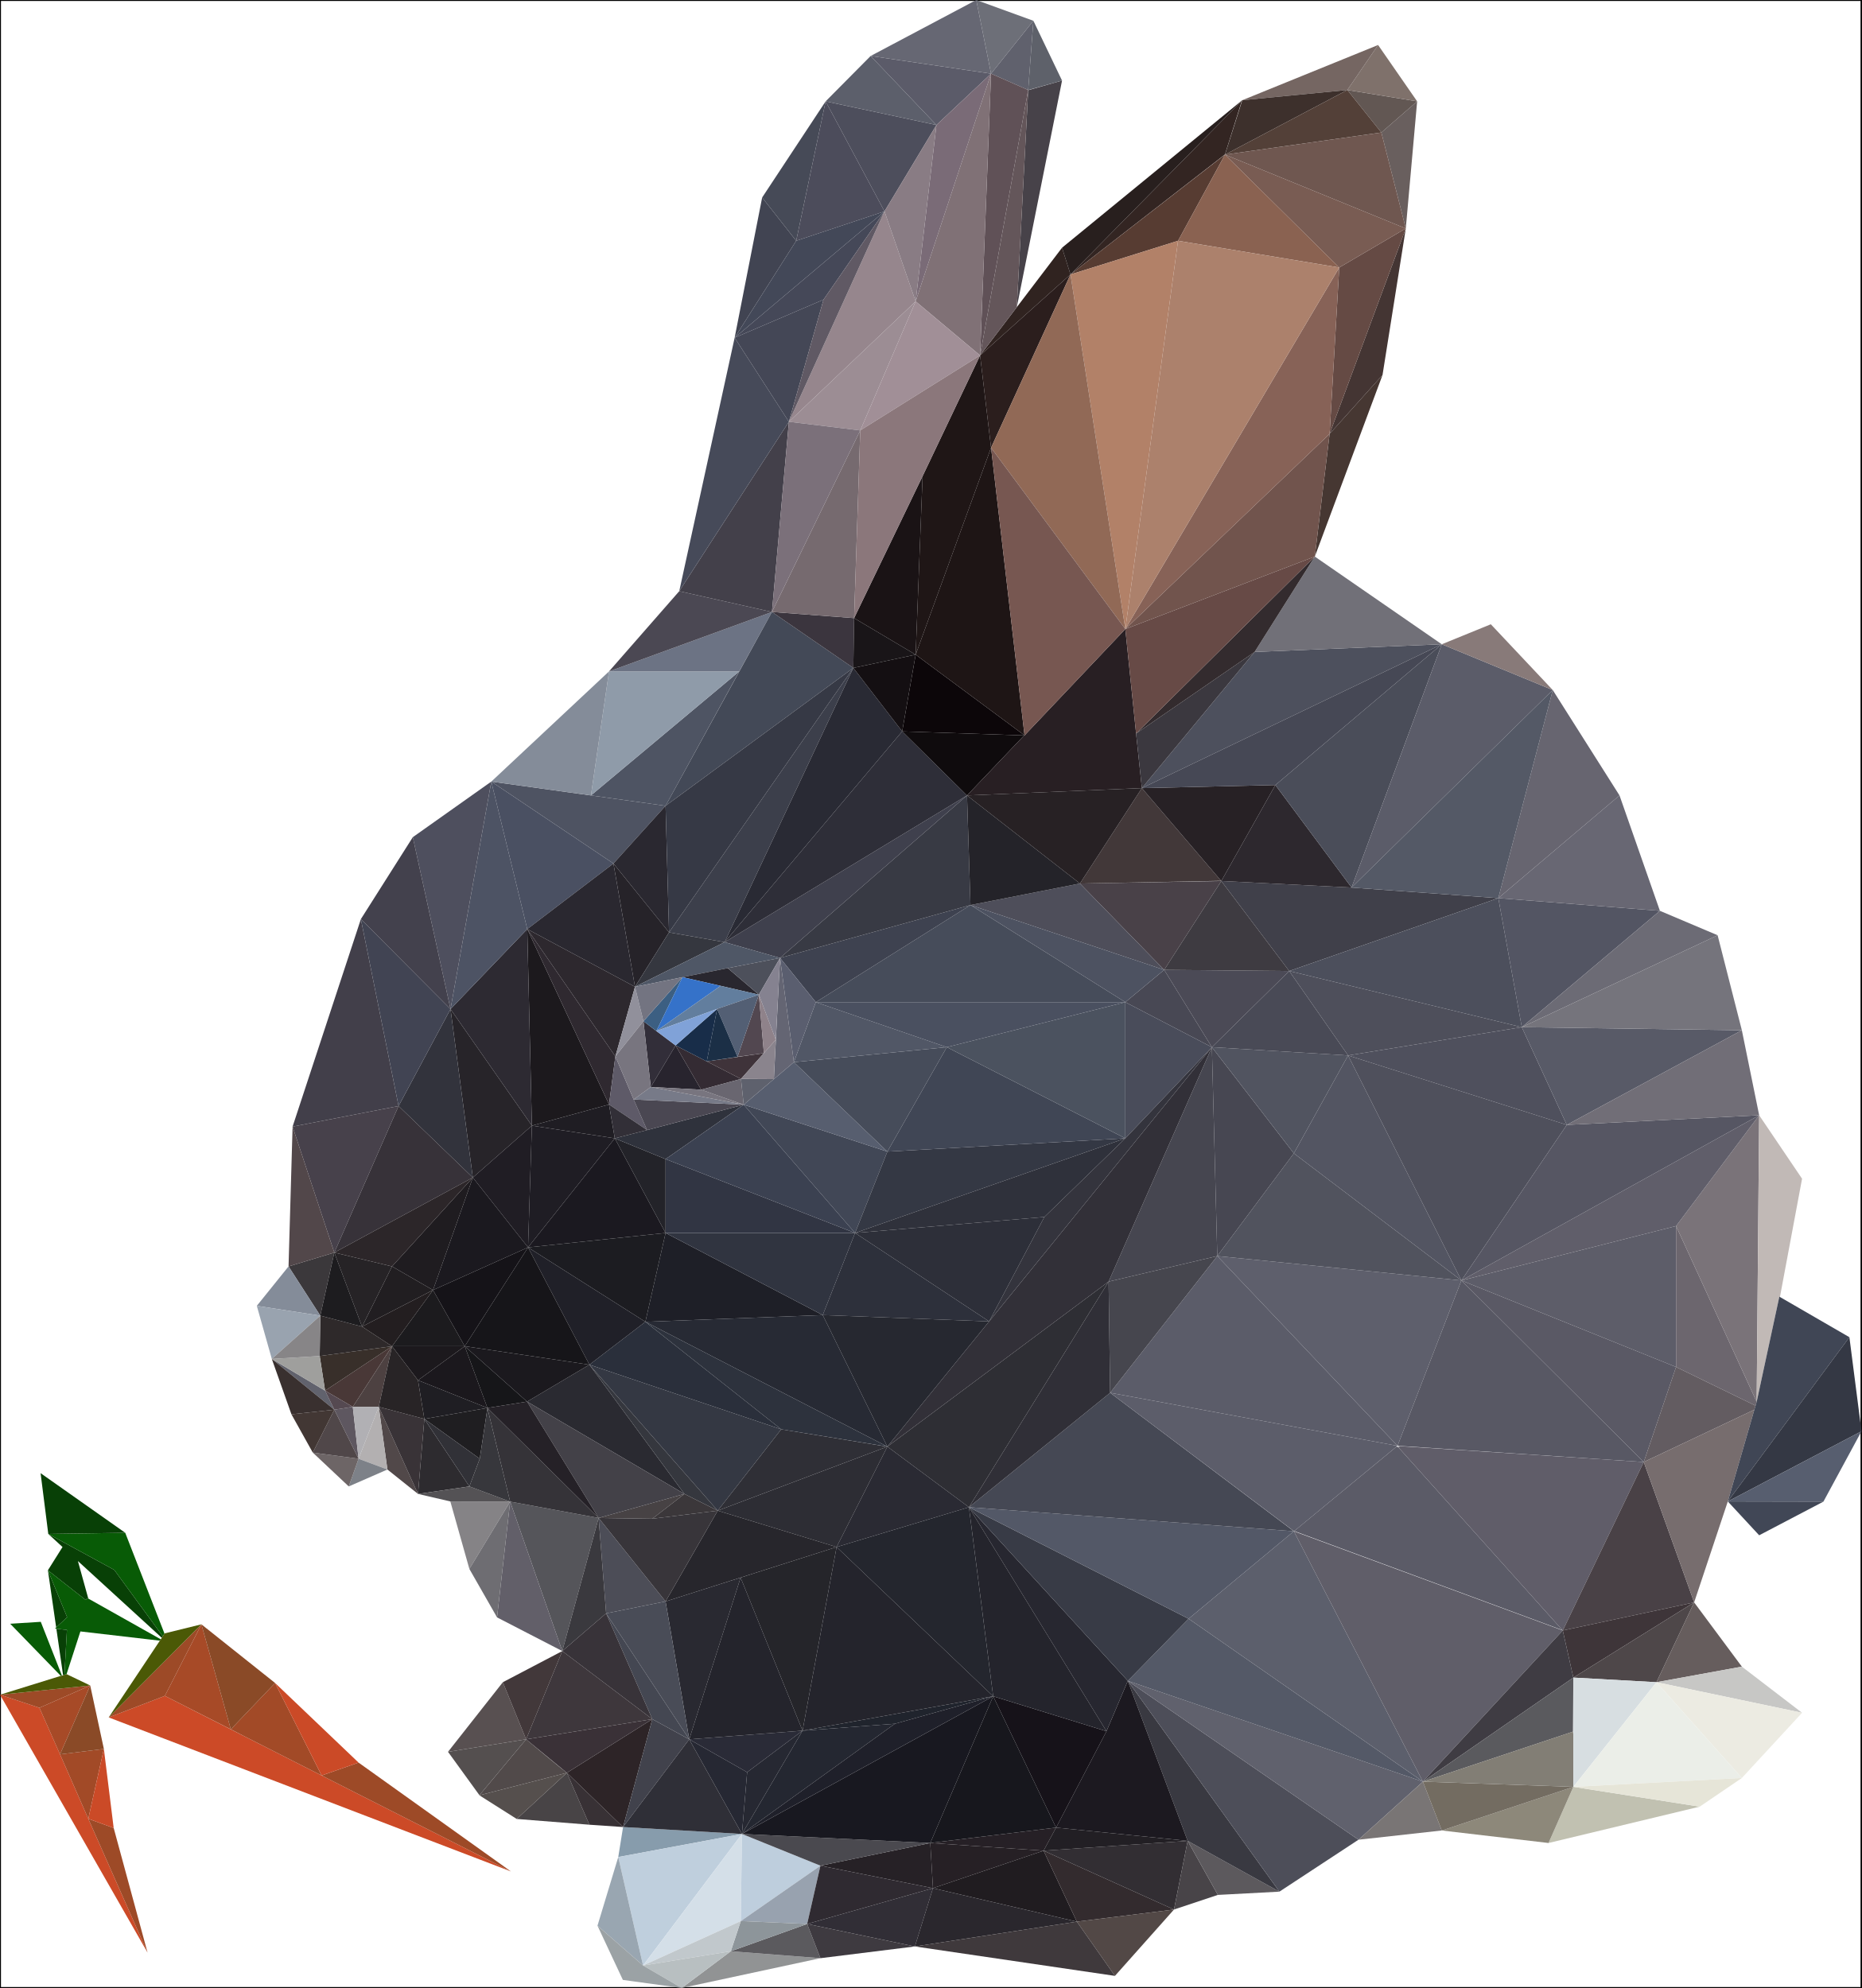
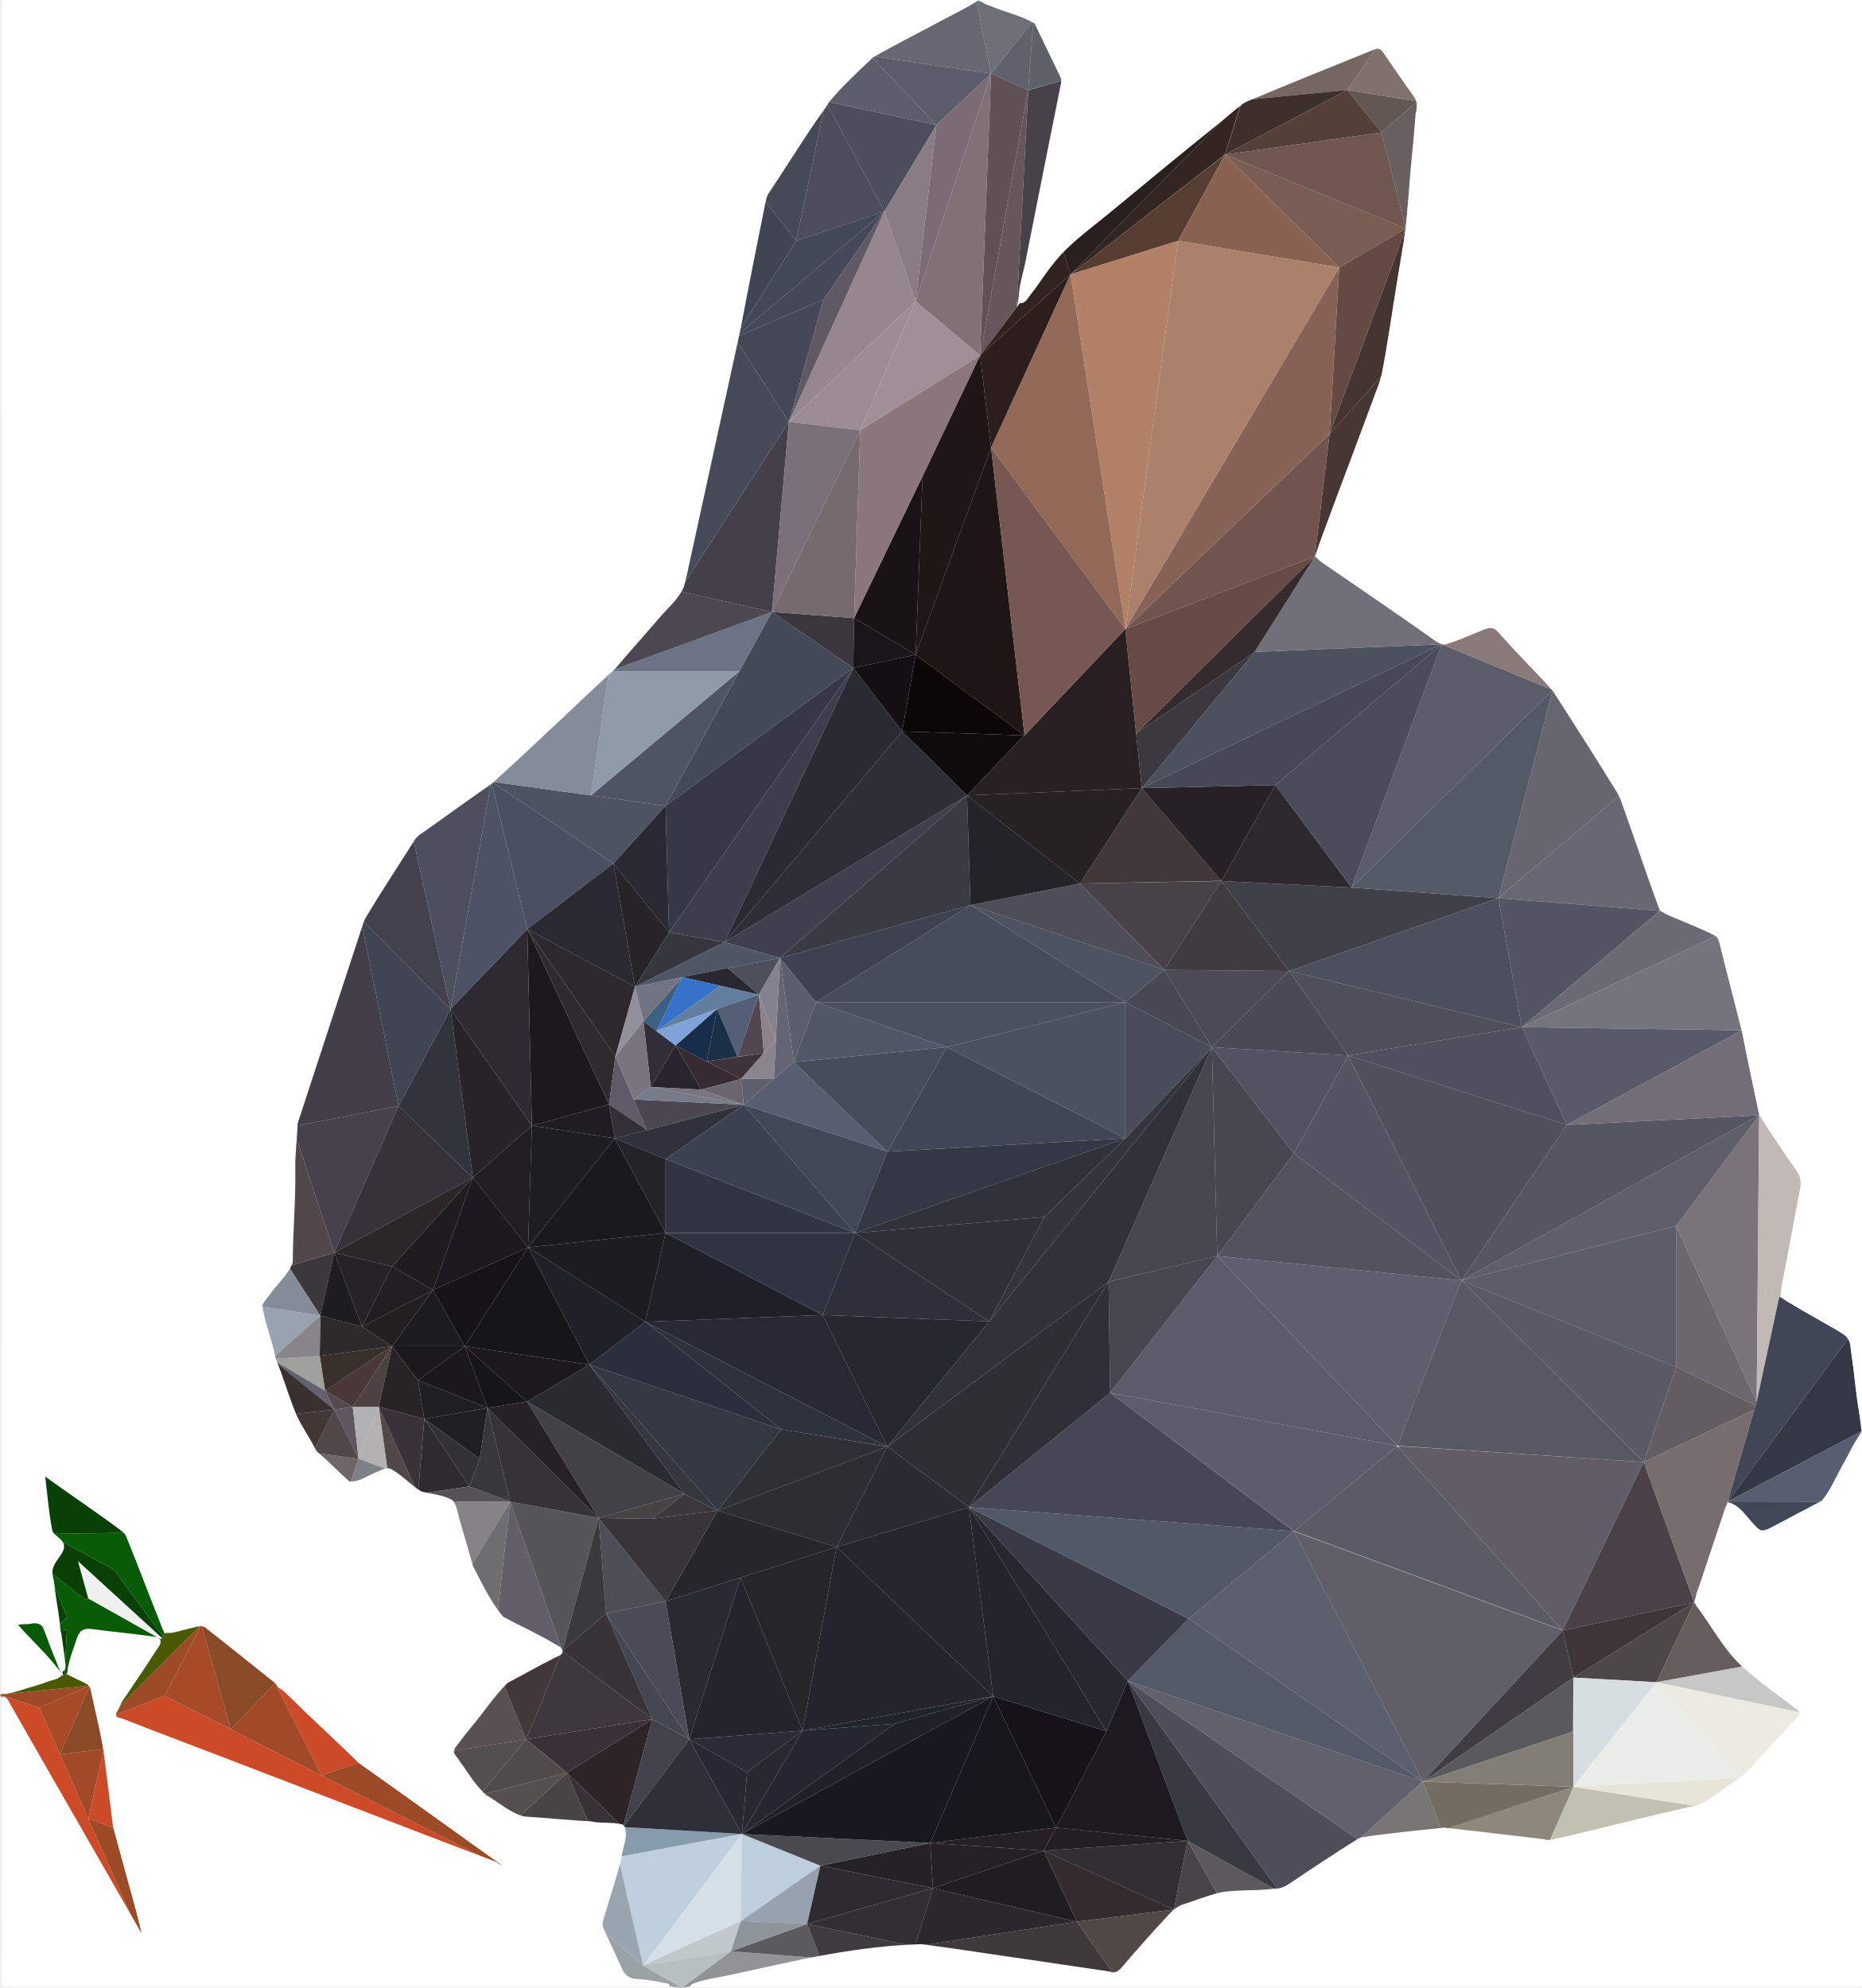
<svg xmlns="http://www.w3.org/2000/svg" version="1.1" baseProfile="tiny" id="图层_1" x="0px" y="0px" width="967.7px" height="1033.7px" viewBox="0 0 967.7 1033.7" xml:space="preserve">
-   <rect fill="#FFFFFF" stroke="#000000" stroke-miterlimit="10" width="967.7" height="1033.7" />
  <g>
    <polygon fill="#879CAC" points="323.9,950 321.4,965.6 385.7,953.6  " />
    <polygon fill="#BFCFDD" points="385.7,953.6 321.4,965.6 334.3,1022  " />
    <polygon fill="#99A6B1" points="321.4,965.6 310.6,1001.3 334.3,1022  " />
    <polygon fill="#D4DFE8" points="385.1,998.9 385.1,998.9 385.7,953.6 334.3,1022  " />
    <polygon fill="#BECEDD" points="385.1,998.9 385.1,998.9 426.5,970.1 385.7,953.6  " />
    <polygon fill="#98A2AF" points="385.1,998.9 419.6,1000.4 426.5,970.1  " />
    <polygon fill="#919394" points="354.4,1033.7 426.5,1018.2 379.9,1014.6  " />
    <polygon fill="#5B5A5E" points="379.9,1014.6 426.5,1018.2 419.6,1000.4  " />
    <polygon fill="#8D959A" points="379.9,1014.6 419.6,1000.4 385.1,998.9  " />
    <polygon fill="#C1C8CC" points="334.3,1022 379.9,1014.6 385.1,998.9  " />
    <polygon fill="#262126" points="426.5,970.1 485,981.8 483.6,958.3  " />
    <polygon fill="#4A494F" points="483.6,958.3 385.7,953.6 426.5,970.1  " />
    <polygon fill="#262025" points="485,981.8 542.5,962.3 483.6,958.3  " />
    <polygon fill="#201C20" points="559.8,999.2 542.5,962.3 485,981.8  " />
    <polygon fill="#332B2E" points="559.8,999.2 610.3,992.9 542.5,962.3  " />
    <polygon fill="#524846" points="579.6,1027.4 610.3,992.9 559.8,999.2  " />
    <polygon fill="#2F2A31" points="419.6,1000.4 485,981.8 426.5,970.1  " />
    <polygon fill="#312E36" points="419.6,1000.4 475.6,1012.1 485,981.8  " />
    <polygon fill="#2A272D" points="485,981.8 475.6,1012.1 559.8,999.2  " />
    <polygon fill="#3F393C" points="475.6,1012.1 579.6,1027.4 559.8,999.2  " />
    <polygon fill="#3E3A40" points="426.5,1018.2 475.6,1012.1 419.6,1000.4  " />
    <polygon fill="#322E33" points="542.5,962.3 610.3,992.9 617.4,957.2  " />
    <polygon fill="#262026" points="483.6,958.3 542.5,962.3 549,950.3  " />
    <polygon fill="#221F24" points="542.5,962.3 617.4,957.2 549,950.3  " />
    <polygon fill="#484448" points="610.3,992.9 633.1,985.3 617.4,957.2  " />
    <polygon fill="#5C595D" points="633.1,985.3 665.1,983.6 617.4,957.2  " />
    <polygon fill="#393941" points="617.4,957.2 665.1,983.6 586.3,874  " />
    <polygon fill="#4D4E59" points="665.1,983.6 706.2,956.6 586.3,874  " />
    <polygon fill="#60616D" points="586.3,874 706.2,956.6 739.7,926.4  " />
    <polygon fill="#545967" points="586.3,874 739.7,926.4 617.9,841.7  " />
    <polygon fill="#5C5F6C" points="617.9,841.7 739.7,926.4 672.6,796.2  " />
    <polygon fill="#605E69" points="672.6,796.2 739.7,926.4 812.4,847.8 812.4,847.8  " />
    <path fill="#5B5B67" d="M726.5,752L726.5,752c-0.2,0.3-0.4,0.3-0.5,0.2l-53.2,43.9l139.4,51.5l-85.4-95.2   C726.8,752.7,726.3,752.7,726.5,752z" />
    <path fill="#605D69" d="M726.6,751.9L726.6,751.9L726.6,751.9c0.1,0.2,0.2,0.3,0.2,0.5l85.4,95.2l0.2,0.2l0,0l42.1-87.6L727,751.9   C727.9,752.3,727.5,752.8,726.6,751.9z" />
    <polygon fill="#494146" points="812.4,847.8 880.7,833.2 854.5,760.2  " />
    <polygon fill="#3E3539" points="817.9,872.3 880.7,833.2 812.4,847.8  " />
    <polygon fill="#4E4749" points="861.1,874.7 880.7,833.2 817.9,872.3  " />
    <polygon fill="#665D5D" points="905.5,866.6 880.7,833.2 861.1,874.7  " />
    <polygon fill="#3F3C43" points="817.9,872.3 812.4,847.8 739.7,926.4  " />
    <polygon fill="#5A5A5E" points="817.7,900.4 817.9,872.3 739.7,926.4  " />
    <polygon fill="#C1C1B1" points="805,958.3 883.6,939.4 817.9,929.1  " />
    <polygon fill="#8D887A" points="749.5,951.8 805,958.3 817.9,929.1  " />
    <polygon fill="#797575" points="706.2,956.6 749.5,951.8 739.7,926.4  " />
    <polygon fill="#736C61" points="739.7,926.4 749.5,951.8 817.9,929.1  " />
    <polygon fill="#827E75" points="817.7,900.4 739.7,926.4 817.9,929.1 817.9,901.9  " />
    <polygon fill="#D7DEE1" points="817.9,929.1 861.1,874.7 817.9,872.3 817.9,901.9  " />
    <polygon fill="#C7C7C5" points="936.8,890.6 905.5,866.6 861.1,874.7  " />
    <polygon fill="#ECEBE2" points="905.5,924.5 936.8,890.6 861.1,874.7  " />
    <polygon fill="#EBEEE8" points="817.9,929.1 905.5,924.5 861.1,874.7  " />
    <polygon fill="#E6E5D8" points="883.6,939.4 905.5,924.5 817.9,929.1  " />
    <polygon fill="#1C1920" points="549,950.3 617.4,957.2 586.3,874 575.2,900.2  " />
    <polygon fill="#161219" points="549,950.3 575.2,900.2 516.3,882  " />
    <polygon fill="#17171D" points="483.6,958.3 549,950.3 516.3,882  " />
    <polygon fill="#181820" points="516.3,882 385.7,953.6 483.6,958.3  " />
    <polygon fill="#272730" points="575.2,900.2 586.3,874 503.7,783.7  " />
    <polygon fill="#24242C" points="575.2,900.2 503.7,783.7 516.3,882  " />
    <polygon fill="#383B46" points="503.7,783.7 586.3,874 617.9,841.7  " />
    <polygon fill="#535867" points="617.9,841.7 672.6,796.2 503.7,783.7  " />
    <polygon fill="#454854" points="503.7,783.7 672.6,796.2 577.1,724.2  " />
    <path fill="#5C5D6A" d="M672.7,796.2L672.7,796.2l53.3-44c-0.2-0.1-0.1-0.5,0.5-0.4l-149.4-27.6L672.7,796.2z" />
    <polygon fill="#5B5C69" points="577.1,724.2 726.5,751.8 632.8,653.1  " />
    <polygon fill="#5E5F6C" points="726.5,751.8 759.7,665.8 632.8,653.1  " />
    <polygon fill="#585864" points="726.5,751.8 727,751.8 854.5,760.2 759.7,665.8  " />
    <polygon fill="#5A5965" points="759.7,665.8 854.5,760.2 871.3,710.8  " />
    <polygon fill="#5D5D69" points="871.3,637.5 759.7,665.8 871.3,710.8  " />
    <polygon fill="#6C666E" points="871.3,710.8 912.6,730.9 913.2,728.9 871.3,637.5  " />
    <polygon fill="#635C61" points="854.5,760.2 912,733 912.6,730.9 871.3,710.8  " />
    <polygon fill="#776D6E" points="854.5,760.2 880.7,833.2 898.2,780.7 912,733  " />
    <polygon fill="#7A7379" points="913.2,728.9 914.5,579.9 871.3,637.5  " />
    <polygon fill="#605E6A" points="871.3,637.5 914.5,579.9 759.7,665.8  " />
    <polygon fill="#51535E" points="632.8,653.1 759.7,665.8 672.6,599.7  " />
    <polygon fill="#535562" points="672.6,599.7 759.7,665.8 700.8,548.8  " />
    <polygon fill="#46464E" points="577.1,724.2 632.8,653.1 576.3,666.4  " />
    <polygon fill="#464650" points="576.3,666.4 632.8,653.1 630,544.5  " />
    <polygon fill="#474752" points="632.8,653.1 672.6,599.7 630,544.5  " />
    <polygon fill="#515460" points="672.6,599.7 700.8,548.8 630,544.5  " />
    <polygon fill="#302F37" points="576.3,666.4 503.7,783.7 577.1,724.2  " />
    <polygon fill="#2E2E34" points="461.3,752.2 503.7,783.7 576.3,666.4  " />
    <polygon fill="#323038" points="514.2,687.1 461.3,752.2 576.3,666.4 630,544.5  " />
    <polygon fill="#2D2D34" points="461.3,752.2 373.1,785.5 434.9,804.4  " />
    <polygon fill="#2A2A33" points="434.9,804.4 503.7,783.7 461.3,752.2  " />
    <polygon fill="#27262C" points="373.1,785.5 346,832.7 434.9,804.4  " />
    <polygon fill="#494148" points="634.9,458.1 561.4,459.4 605.2,504.3  " />
    <polygon fill="#4B4A56" points="630,544.5 670.2,504.9 605.2,504.3  " />
    <polygon fill="#4E4F5B" points="700.8,548.8 791.1,534.1 670.2,504.9  " />
    <polygon fill="#494A56" points="700.8,548.8 670.2,504.9 630,544.5  " />
    <polygon fill="#40404A" points="670.2,504.9 778.9,467 702.6,461.5 634.9,458.1  " />
    <polygon fill="#4F505C" points="759.7,665.8 814.5,584.9 700.8,548.8  " />
    <polygon fill="#4F505D" points="814.5,584.9 791.1,534.1 700.8,548.8  " />
    <polygon fill="#565663" points="759.7,665.8 914.5,579.9 814.5,584.9  " />
    <polygon fill="#585A67" points="814.5,584.9 905.5,535.7 791.1,534.1  " />
    <polygon fill="#716E77" points="914.5,579.9 905.5,535.7 814.5,584.9  " />
    <polygon fill="#C1B9B6" points="925,674.2 925.3,674.4 936.8,612.9 914.5,579.9 913.2,728.9  " />
    <polygon fill="#535563" points="791.1,534.1 862.9,473.6 778.9,467  " />
    <polygon fill="#4C4F5C" points="791.1,534.1 778.9,467 670.2,504.9  " />
    <polygon fill="#6C6B75" points="892.9,486.3 862.9,473.6 791.1,534.1  " />
    <polygon fill="#75747C" points="905.5,535.7 892.9,486.3 791.1,534.1  " />
    <polygon fill="#686773" points="862.9,473.6 841.9,413.6 778.9,467  " />
    <polygon fill="#676570" points="841.9,413.6 807.2,358.8 778.9,467  " />
    <polygon fill="#423839" points="593.6,409.8 593.6,409.8 561.4,459.4 634.8,458  " />
    <polygon fill="#272125" points="634.8,458 634.9,458.1 663,408.2 593.6,409.8 593.6,409.8  " />
    <polygon fill="#2D282E" points="702.6,461.5 663,408.2 634.9,458.1  " />
    <polygon fill="#4D505D" points="593.6,409.8 749.5,335 652.2,339  " />
    <polygon fill="#464855" points="663,408.2 749.5,335 593.6,409.8  " />
    <polygon fill="#4A4D59" points="702.6,461.5 749.5,335 663,408.2  " />
    <polygon fill="#5B5C69" points="807.2,358.8 749.5,335 702.6,461.5  " />
    <polygon fill="#545966" points="778.9,467 807.2,358.8 702.6,461.5  " />
    <polygon fill="#717078" points="749.5,335 683.5,289.4 652.2,339  " />
    <polygon fill="#887A79" points="775,324.6 749.5,335 807.2,358.8  " />
    <polygon fill="#1E1F27" points="335.5,687.3 427.7,683.8 346,641.1  " />
    <polygon fill="#313543" points="346,602.7 346,641.1 444.5,641.1  " />
    <polygon fill="#2A2F3B" points="306.4,709.6 406.1,743.2 335.5,687.3  " />
    <polygon fill="#1B1920" points="319.6,591.9 274.5,648.6 346,641.1  " />
    <polygon fill="#232329" points="346,602.7 319.6,591.9 346,641.1  " />
    <polygon fill="#2F323C" points="386.6,574.4 336.4,587.6 319.6,591.9 346,602.7  " />
    <polygon fill="#414756" points="461.3,598.8 386.6,574.4 444.5,641.1  " />
    <polygon fill="#3B4151" points="386.6,574.4 346,602.7 444.5,641.1  " />
    <polygon fill="#1C191D" points="316.6,574.3 274.1,483.1 276.5,585.3  " />
    <polygon fill="#272429" points="276.5,585.3 234.2,524.7 245.8,612.3  " />
    <polygon fill="#2D2A32" points="274.1,483.1 234.2,524.7 276.5,585.3  " />
    <polygon fill="#32333C" points="234.2,524.7 207.2,575.1 245.8,612.3  " />
    <polygon fill="#1F1D24" points="319.6,591.9 276.5,585.3 274.5,648.6  " />
    <polygon fill="#201D24" points="276.5,585.3 245.8,612.3 274.5,648.6  " />
    <polygon fill="#1C1C21" points="346,641.1 274.5,648.6 335.5,687.3  " />
    <polygon fill="#202028" points="274.5,648.6 306.4,709.6 335.5,687.3  " />
    <polygon fill="#2D303B" points="427.7,683.8 514.2,687.1 444.5,641.1  " />
    <polygon fill="#343844" points="444.5,641.1 585,591.9 461.3,598.8  " />
    <polygon fill="#575E6F" points="412.7,552.3 386.6,574.4 461.3,598.8  " />
    <polygon fill="#404655" points="461.3,598.8 585,591.9 492.2,544.5  " />
    <polygon fill="#464C5A" points="492.2,544.5 412.7,552.3 461.3,598.8  " />
    <polygon fill="#515766" points="424.1,521.1 412.7,552.3 492.2,544.5  " />
    <polygon fill="#423F4A" points="187.6,477.9 152.1,585.8 207.2,575.1  " />
    <polygon fill="#414453" points="234.2,524.7 187.6,477.9 207.2,575.1  " />
    <polygon fill="#4D5364" points="274.1,483.1 255.4,406.4 234.2,524.7  " />
    <polygon fill="#4E4F5E" points="255.4,406.4 214.6,435.3 234.2,524.7  " />
    <polygon fill="#43414D" points="214.6,435.3 187.6,477.9 234.2,524.7  " />
    <polygon fill="#4A5062" points="318.9,449 255.4,406.4 274.1,483.1  " />
    <polygon fill="#4E5362" points="346,419 255.4,406.4 318.9,449  " />
    <polygon fill="#4E5463" points="307.2,413.6 346,419 384.3,349.1  " />
    <polygon fill="#8F9BA9" points="384.3,349.1 316.6,349.1 307.2,413.6  " />
    <polygon fill="#848C99" points="316.6,349.1 255.4,406.4 307.2,413.6  " />
    <polygon fill="#6C7384" points="401.3,318.2 316.6,349.1 384.3,349.1  " />
    <polygon fill="#4B4853" points="353.1,307.4 316.6,349.1 401.3,318.2  " />
    <polygon fill="#434957" points="401.3,318.2 346,419 443.6,347.3  " />
    <polygon fill="#4B525F" points="585,591.9 585,521.1 492.2,544.5  " />
    <polygon fill="#484854" points="630,544.5 605.2,504.3 585,521.1  " />
    <polygon fill="#494C5A" points="585,591.9 630,544.5 585,521.1  " />
    <polygon fill="#4A5060" points="585,521.1 424.1,521.1 492.2,544.5  " />
    <polygon fill="#464C5A" points="585,521.1 504.5,470.6 424.1,521.1  " />
    <polygon fill="#4E4E5A" points="605.2,504.3 561.4,459.4 504.5,470.6  " />
    <polygon fill="#4D5261" points="605.2,504.3 504.5,470.6 585,521.1  " />
    <polygon fill="#3E4250" points="504.5,470.6 405.5,498.1 424.1,521.1  " />
    <polygon fill="#3F404D" points="405.5,498.1 502.7,413.6 376.7,489.9  " />
    <polygon fill="#3C3F4B" points="443.6,347.3 347.8,484.8 376.7,489.9  " />
    <polygon fill="#2E2E38" points="376.7,489.9 502.7,413.6 469,380.3  " />
    <polygon fill="#292A34" points="469,380.3 443.6,347.3 376.7,489.9  " />
    <polygon fill="#2A2830" points="346,419 318.9,449 347.8,484.8  " />
    <polygon fill="#262329" points="347.8,484.8 318.9,449 330.1,513.1  " />
    <polygon fill="#2D282E" points="330.1,513.1 274.1,483.1 319.9,549.3  " />
    <polygon fill="#1F1D23" points="316.6,574.3 276.5,585.3 319.6,591.9  " />
    <polygon fill="#2F2930" points="319.9,549.3 274.1,483.1 316.6,574.3  " />
    <polygon fill="#383A44" points="504.5,470.6 502.7,413.6 405.5,498.1  " />
    <polygon fill="#2A2A31" points="274,728.8 355.8,776.8 306.4,709.6  " />
    <polygon fill="#474244" points="355.8,776.8 311.2,789.3 339.1,789.7  " />
    <polygon fill="#434148" points="274,728.8 311.2,789.3 355.8,776.8  " />
    <polygon fill="#343843" points="306.4,709.6 373.1,785.5 406.1,743.2  " />
    <polygon fill="#2F2F36" points="459.9,752 406.1,743.2 373.1,785.5 461.3,752.2  " />
    <polygon fill="#35373E" points="355.8,776.8 373.1,785.5 306.4,709.6  " />
    <polygon fill="#3B373A" points="339.1,789.7 373.1,785.5 355.8,776.8  " />
    <polygon fill="#24262E" points="516.3,882 503.7,783.7 434.9,804.4  " />
    <polygon fill="#25252A" points="385,820.3 417.2,899.9 434.9,804.4  " />
    <polygon fill="#292931" points="346,832.7 358.3,904.4 385,820.3  " />
    <polygon fill="#585051" points="273.4,904.4 273.4,904.4 273.5,904.4 261.4,874.7 232.9,910.9  " />
    <polygon fill="#514A4A" points="249.1,933.5 249.2,933.5 249.2,933.4  " />
    <path fill="#514A4A" d="M249.2,933.5l45.5-11.7c-1.7-1.2-20.1-16.4-21.2-17.4L249.2,933.5z" />
    <path fill="#514A4A" d="M273.4,904.4L273.4,904.4L273.4,904.4z" />
    <polygon fill="#484446" points="268.6,945.8 306.4,948.8 294.7,921.8  " />
    <polygon fill="#383135" points="306.4,948.8 323.9,950 294.7,921.8  " />
    <polygon fill="#2D2427" points="294.7,921.8 323.9,950 339.1,893.9  " />
    <polygon fill="#3A3137" points="294.7,921.8 339.1,893.9 273.5,904.4  " />
    <polygon fill="#3E373C" points="339.1,893.9 292.3,858.5 273.5,904.4  " />
    <polygon fill="#42383A" points="292.3,858.5 261.4,874.7 273.5,904.4  " />
    <polygon fill="#544F4F" points="273.5,904.4 273.5,904.4 273.4,904.4 273.4,904.4 232.9,910.9 249.2,933.4 249.2,933.5    249.2,933.5 249.2,933.5  " />
    <polygon fill="#554F4D" points="249.2,933.5 268.6,945.8 294.7,921.8  " />
    <polygon fill="#41424C" points="339.1,893.9 323.9,950 358.3,904.4  " />
    <polygon fill="#858386" points="234.1,780.7 244,815.8 265.2,780.8  " />
    <polygon fill="#55555A" points="265.2,780.8 292.3,858.5 311.2,789.3  " />
    <polygon fill="#625F69" points="258.4,841 292.3,858.5 265.2,780.8  " />
    <polygon fill="#6E6D72" points="244,815.8 258.4,841 265.2,780.8  " />
    <polygon fill="#4C4D57" points="311.2,789.3 315.1,838.9 346,832.7  " />
    <polygon fill="#3A393E" points="311.2,789.3 292.3,858.5 315.1,838.9  " />
    <polygon fill="#494C57" points="315.1,838.9 358.3,904.4 346,832.7  " />
    <polygon fill="#444752" points="339.1,893.9 358.3,904.4 315.1,838.9  " />
    <polygon fill="#383339" points="315.1,838.9 292.3,858.5 339.1,893.9  " />
    <polygon fill="#2A2B37" points="417.2,899.9 358.3,904.4 388.4,921.5  " />
    <polygon fill="#20242D" points="465.2,896.3 516.3,882 417.2,899.9  " />
    <polygon fill="#262832" points="388.4,921.5 385.7,953.6 417.2,899.9  " />
    <polygon fill="#242731" points="417.2,899.9 385.7,953.6 465.2,896.3  " />
    <polygon fill="#1F202A" points="465.2,896.3 385.7,953.6 516.3,882  " />
    <polygon fill="#262833" points="358.3,904.4 385.7,953.6 388.4,921.5  " />
    <polygon fill="#2F2F37" points="358.3,904.4 323.9,950 385.7,953.6  " />
    <polygon fill="#B8BFC1" points="334.3,1022 354.4,1033.7 379.9,1014.6  " />
    <polygon fill="#5A5E6F" points="424.1,521.1 405.5,498.1 412.7,552.3  " />
    <polygon fill="#35373F" points="347.8,484.8 330.1,513.1 376.7,489.9  " />
    <polygon fill="#5E5A68" points="329.4,571.7 319.9,549.3 316.6,574.3 336.4,587.6  " />
    <polygon fill="#322F37" points="336.4,587.6 316.6,574.3 319.6,591.9  " />
    <polygon fill="#4A4752" points="329.4,571.7 336.4,587.6 386.6,574.4  " />
    <polygon fill="#646573" points="412.7,552.3 405.5,498.1 402.3,561.1  " />
    <polygon fill="#4F5766" points="378.3,503.4 405.5,498.1 376.7,489.9 330.1,513.1 354.8,508.1  " />
    <polygon fill="#322E39" points="341.2,536.1 334.5,531 338.3,565.2 351.2,543.6  " />
    <polygon fill="#28242E" points="351.2,543.6 338.3,565.2 364.5,566.6  " />
    <path fill="#342B33" d="M367.4,551.9L367.4,551.9L367.4,551.9z" />
    <polygon fill="#342B33" points="367.4,551.9 351.2,543.6 364.5,566.6 385.2,561  " />
    <polygon fill="#3F333A" points="367.4,551.9 367.4,551.9 385.2,561 397.1,547.6  " />
    <polygon fill="#524750" points="397.1,547.6 397.1,547.6 394.5,517.2 383.4,549.5  " />
    <polygon fill="#29272F" points="394.5,517.2 378.3,503.4 354.8,508.1 374.6,512.6  " />
    <polygon fill="#3C5F82" points="354.8,508.1 334.5,531 341.2,536.1  " />
    <polygon fill="#91909B" points="330.1,513.1 319.9,549.3 334.5,531  " />
    <polygon fill="#737481" points="354.8,508.1 330.1,513.1 334.5,531  " />
    <polygon fill="#777A88" points="338.3,565.2 329.4,571.7 386.6,574.4  " />
    <polygon fill="#78757F" points="364.5,566.6 338.3,565.2 386.6,574.4  " />
    <polygon fill="#696670" points="364.5,566.6 386.6,574.4 385.2,561  " />
    <polygon fill="#5E616D" points="385.2,561 386.6,574.4 402.3,561.1  " />
    <polygon fill="#8A848D" points="397.1,547.6 397.1,547.6 397.1,547.6 385.2,561 402.3,561.1 403.3,540.6  " />
    <polygon fill="#8F828A" points="397.1,547.6 403.3,540.6 394.5,517.2  " />
    <polygon fill="#4D505B" points="405.5,498.1 378.3,503.4 394.5,517.2  " />
    <polygon fill="#858290" points="403.3,540.6 405.5,498.1 394.5,517.2  " />
    <polygon fill="#3572C9" points="374.6,512.6 354.8,508.1 341.2,536.1  " />
    <polygon fill="#627E9E" points="394.5,517.2 374.6,512.6 341.2,536.1 372.8,524.6  " />
    <polygon fill="#535F74" points="383.4,549.5 394.5,517.2 372.8,524.6  " />
    <polygon fill="#1B2F46" points="383.4,549.5 372.8,524.6 367.4,551.9 367.4,551.9  " />
    <polygon fill="#182D49" points="372.8,524.6 351.2,543.6 367.4,551.9  " />
    <polygon fill="#80A2D8" points="341.2,536.1 351.2,543.6 372.8,524.6  " />
    <polygon fill="#43404A" points="410.1,219.3 353.1,307.4 401.3,318.2  " />
    <polygon fill="#464A59" points="381.9,175.6 353.1,307.4 410.1,219.3  " />
    <polygon fill="#444756" points="428.1,155.8 381.9,175.6 410.1,219.3  " />
    <polygon fill="#454858" points="459.8,109.9 381.9,175.6 428.1,155.8  " />
    <polygon fill="#414452" points="396.2,102.7 381.9,175.6 413.9,125.2  " />
    <polygon fill="#4D4E5C" points="486.8,65 429.2,52.7 459.8,109.9  " />
    <polygon fill="#5B5B69" points="515.2,38.3 452.6,29.1 486.8,65  " />
    <polygon fill="#6D6F78" points="537.2,10.8 507.5,0 515.2,38.3  " />
    <path fill="#474249" d="M534.5,46.9c0,0-0.2,2.9-0.4,7.9l-5.5,104.9l0,0l23.5-117.8l0,0L534.5,46.9z" />
    <polygon fill="#60616D" points="534.5,46.8 537.2,10.8 515.2,38.3  " />
    <polygon fill="#5E616A" points="552.1,41.9 552.1,41.9 552.1,41.9 537.2,10.8 534.5,46.8  " />
    <polygon fill="#666773" points="507.5,0 452.6,29.1 515.2,38.3  " />
    <polygon fill="#5C5F6B" points="452.6,29.1 429.2,52.7 486.8,65  " />
    <polygon fill="#464A57" points="429.2,52.7 396.2,102.7 413.9,125.2  " />
    <polygon fill="#4C4C5B" points="459.8,109.9 429.2,52.7 413.9,125.2  " />
    <polygon fill="#3B353E" points="444,321.4 401.3,318.2 443.6,347.3  " />
    <polygon fill="#1A1315" points="479.6,247.6 444,321.4 476,340.4  " />
    <polygon fill="#191518" points="444,321.4 443.6,347.3 476,340.4  " />
    <polygon fill="#0C0609" points="532.4,382.4 532.5,382.3 476,340.4 469,380.3  " />
    <polygon fill="#0F0B0D" points="502.7,413.6 532.4,382.4 469,380.3  " />
    <polygon fill="#242329" points="561.4,459.4 502.7,413.6 504.5,470.6  " />
    <polygon fill="#281F23" points="532.5,382.3 532.4,382.4 502.7,413.6 593.6,409.8 590.6,381.4 585,327.1 532.6,382.4  " />
    <polygon fill="#272124" points="561.4,459.4 593.6,409.8 593.6,409.8 502.7,413.6  " />
    <polygon fill="#3B383F" points="652.2,339 590.6,381.4 593.6,409.8  " />
    <polygon fill="#332B2E" points="652.2,339 683.5,289.4 590.6,381.4  " />
    <polygon fill="#463732" points="683.5,289.4 718.7,195 691.2,225.6  " />
    <polygon fill="#443533" points="718.7,195 730.8,118.8 691.2,225.6  " />
    <polygon fill="#695F5E" points="730.8,118.8 736.7,52.7 718.1,68.9  " />
    <polygon fill="#625753" points="718.1,68.9 736.7,52.7 700.4,46.8  " />
    <polygon fill="#7F716B" points="736.7,52.7 716.4,23.4 700.4,46.8  " />
    <polygon fill="#756662" points="716.4,23.4 645.8,52.1 700.4,46.8  " />
    <path fill="#332522" d="M645.6,52.3l-89.1,90.4c5-3.9,80.3-62.4,80.3-62.4L645.6,52.3z" />
    <polygon fill="#332522" points="645.7,52 644.8,52.9 645.6,52.2  " />
    <polygon fill="#3D302C" points="700.4,46.8 645.8,52.1 636.8,80.4  " />
    <polygon fill="#534038" points="700.4,46.8 636.8,80.4 718.1,68.9  " />
    <polygon fill="#302320" points="528.6,159.7 509.5,184.8 556.5,142.7 552.1,128.8  " />
    <polygon fill="#281F1E" points="645.6,52.3 645.8,52.1 645.6,52.2 644.8,52.9 552.1,128.8 556.5,142.7  " />
    <polygon fill="#2B1E1D" points="556.5,142.7 509.5,184.8 515.2,232.8  " />
    <polygon fill="#1F1616" points="476,340.4 515.2,232.8 509.5,184.8 479.6,247.6  " />
    <polygon fill="#1E1515" points="532.6,382.4 515.2,232.8 476,340.4 532.5,382.3  " />
    <polygon fill="#674A46" points="590.6,381.4 683.5,289.4 585,327.1  " />
    <polygon fill="#71544D" points="585,327.1 683.5,289.4 691.2,225.6  " />
    <polygon fill="#6F5750" points="636.8,80.4 730.8,118.8 718.1,68.9  " />
    <polygon fill="#654A44" points="691.2,225.6 730.8,118.8 696.2,139.1  " />
    <polygon fill="#795C53" points="696.2,139.1 730.8,118.8 636.8,80.4  " />
    <polygon fill="#573C32" points="636.8,80.4 556.5,142.7 612.4,125.2  " />
    <polygon fill="#8A6251" points="696.2,139.1 636.8,80.4 612.4,125.2  " />
    <polygon fill="#876257" points="691.2,225.6 696.2,139.1 585,327.1  " />
    <polygon fill="#AC816C" points="585,327.1 696.2,139.1 612.4,125.2  " />
    <polygon fill="#B28168" points="612.4,125.2 556.5,142.7 585,327.1  " />
    <polygon fill="#916956" points="585,327.1 556.5,142.7 515.2,232.8  " />
    <polygon fill="#775751" points="532.6,382.4 585,327.1 515.2,232.8  " />
    <polygon fill="#605157" points="534.5,46.8 515.2,38.3 509.5,184.8  " />
    <polygon fill="#766A6F" points="447.2,223.8 401.3,318.2 444,321.4  " />
    <polygon fill="#96868D" points="459.8,109.9 410.1,219.3 476,156.7  " />
    <polygon fill="#605964" points="428.1,155.8 410.1,219.3 459.8,109.9  " />
    <polygon fill="#7A6B77" points="515.2,38.3 486.8,65 476,156.7  " />
    <polygon fill="#897C84" points="486.8,65 459.8,109.9 476,156.7  " />
    <polygon fill="#807176" points="509.5,184.8 515.2,38.3 476,156.7  " />
    <polygon fill="#9C8D94" points="476,156.7 410.1,219.3 447.2,223.8  " />
    <polygon fill="#7B707A" points="410.1,219.3 401.3,318.2 447.2,223.8  " />
    <polygon fill="#A18F97" points="447.2,223.8 509.5,184.8 476,156.7  " />
    <polygon fill="#8B777B" points="444,321.4 479.6,247.6 509.5,184.8 447.2,223.8  " />
    <polygon fill="#64565A" points="528.6,159.7 528.6,159.7 534.1,54.8 534.5,46.8 509.5,184.8  " />
    <polygon fill="#434858" points="413.9,125.2 381.9,175.6 459.8,109.9  " />
    <polygon fill="#493837" points="203.8,700 169,723.1 183.4,731.5  " />
    <polygon fill="#61626D" points="169,723.1 141.3,706.6 173.8,733  " />
    <polygon fill="#5E5760" points="173.8,733 186.4,758.5 183.4,731.5  " />
    <polygon fill="#3B383B" points="173.8,651.3 150,658.5 166.5,684.1  " />
    <polygon fill="#211E21" points="203.8,658.5 188.2,689.8 225.1,670.8  " />
    <polygon fill="#1C1B1E" points="241.6,700 225.1,670.8 203.8,700 240.1,700  " />
    <polygon fill="#1B181D" points="217.3,717.7 253.4,732.1 241.6,700  " />
    <polygon fill="#1F1E21" points="253.4,732.1 220.6,737.8 249.4,758.5  " />
    <polygon fill="#2D2B2F" points="220.6,737.8 217.3,776.8 244,772.9  " />
    <polygon fill="#313137" points="220.6,737.8 244,772.9 249.4,758.5  " />
    <polygon fill="#514849" points="201.4,764.1 217.3,776.8 196.9,731.5  " />
    <polygon fill="#4D4141" points="183.4,731.5 196.9,731.5 203.8,700  " />
    <polygon fill="#B3B0B1" points="186.4,758.5 201.4,764.1 196.9,731.5  " />
    <polygon fill="#B1B0B4" points="186.4,758.5 196.9,731.5 183.4,731.5  " />
    <polygon fill="#382F2A" points="166.2,705.1 169,723.1 203.8,700  " />
    <polygon fill="#7D8188" points="181.3,772.9 201.4,764.1 186.4,758.5  " />
    <polygon fill="#6D6566" points="162.6,755.3 181.3,772.9 186.4,758.5  " />
    <polygon fill="#504749" points="173.8,733 162.6,755.3 186.4,758.5  " />
    <polygon fill="#423734" points="151.5,735.4 162.6,755.3 173.8,733  " />
    <polygon fill="#39302F" points="141.3,706.6 151.5,735.4 173.8,733  " />
    <polygon fill="#848C99" points="150,658.5 133.5,679 166.5,684.1  " />
    <polygon fill="#99A3AF" points="133.5,679 141.3,706.6 166.5,684.1  " />
    <polygon fill="#9F9F9D" points="166.2,705.1 141.3,706.6 169,723.1  " />
    <polygon fill="#262326" points="203.8,658.5 173.8,651.3 188.2,689.8  " />
    <polygon fill="#2E292A" points="188.2,689.8 166.5,684.1 166.2,705.1 203.8,700  " />
    <polygon fill="#231E20" points="188.2,689.8 203.8,700 225.1,670.8  " />
    <polygon fill="#1C191D" points="240.1,700 203.8,700 217.3,717.7 241.6,700  " />
    <polygon fill="#1F1E23" points="217.3,717.7 220.6,737.8 253.4,732.1  " />
    <polygon fill="#393337" points="196.9,731.5 217.3,776.8 220.6,737.8  " />
    <polygon fill="#282426" points="203.8,700 196.9,731.5 220.6,737.8 217.3,717.7  " />
    <polygon fill="#878587" points="166.5,684.1 141.3,706.6 166.2,705.1  " />
    <polygon fill="#545255" points="244,772.9 217.3,776.8 234.1,780.7 265.2,780.8  " />
    <polygon fill="#1B191F" points="274.5,648.6 245.8,612.3 225.1,670.8  " />
    <polygon fill="#1B191E" points="241.6,700 274,728.8 306.4,709.6  " />
    <polygon fill="#161619" points="253.4,732.1 274,728.8 241.6,700  " />
    <polygon fill="#353338" points="265.2,780.8 311.2,789.3 253.4,732.1  " />
    <polygon fill="#252127" points="253.4,732.1 311.2,789.3 274,728.8  " />
    <polygon fill="#37373C" points="249.4,758.5 244,772.9 265.2,780.8 253.4,732.1  " />
    <polygon fill="#161519" points="241.6,700 306.4,709.6 274.5,648.6  " />
    <polygon fill="#151318" points="225.1,670.8 241.6,700 274.5,648.6  " />
    <polygon fill="#1F1C20" points="245.8,612.3 203.8,658.5 225.1,670.8  " />
    <polygon fill="#47414B" points="207.2,575.1 152.1,585.8 173.8,651.3  " />
    <polygon fill="#373239" points="207.2,575.1 173.8,651.3 245.8,612.3  " />
    <polygon fill="#2C2629" points="245.8,612.3 173.8,651.3 203.8,658.5  " />
    <polygon fill="#52474A" points="152.1,585.8 150,658.5 173.8,651.3  " />
    <polygon fill="#272A34" points="335.5,687.3 461.3,752.2 427.7,683.8  " />
    <polygon fill="#262830" points="427.7,683.8 461.3,752.2 514.2,687.1  " />
    <polygon fill="#2D323D" points="406.1,743.2 461.3,752.2 335.5,687.3  " />
    <polygon fill="#9BA2A5" points="310.6,1001.3 323.8,1029.5 354.4,1033.7 334.3,1022  " />
    <polygon fill="#34343D" points="542.9,632.8 514.2,687.1 630,544.5 585,591.9  " />
    <polygon fill="#2D2F39" points="444.5,641.1 514.2,687.1 542.9,632.8  " />
    <polygon fill="#2F313B" points="542.9,632.8 585,591.9 444.5,641.1  " />
    <polygon fill="#3E3B41" points="670.2,504.9 634.9,458.1 605.2,504.3  " />
    <polygon fill="#140F12" points="476,340.4 443.6,347.3 469,380.3  " />
    <polygon fill="#363945" points="443.6,347.3 346,419 347.8,484.8  " />
    <polygon fill="#2A2830" points="318.9,449 274.1,483.1 330.1,513.1  " />
    <polygon fill="#78757F" points="338.3,565.2 334.5,531 319.9,549.3 329.4,571.7  " />
    <polygon fill="#303440" points="346,641.1 427.7,683.8 444.5,641.1  " />
    <polygon fill="#38353A" points="373.1,785.5 339.1,789.7 311.2,789.3 346,832.7  " />
    <polygon fill="#24242C" points="417.2,899.9 516.3,882 434.9,804.4  " />
    <polygon fill="#24242C" points="385,820.3 358.3,904.4 417.2,899.9  " />
    <polygon fill="#1D1C1F" points="173.8,651.3 166.5,684.1 188.2,689.8  " />
    <polygon fill="#554951" points="169,723.1 173.8,733 183.4,731.5  " />
    <polygon fill="#404655" points="961.4,695.3 925.3,674.4 925,674.2 913.2,728.9 913.2,728.9 912.6,730.9 912,733 898.2,780.7    898.2,780.7  " />
    <polygon fill="#343844" points="967.7,744.2 961.4,695.3 898.2,780.7  " />
    <polygon fill="#575E6F" points="947.9,780.8 967.7,744.2 898.2,780.7  " />
    <polygon fill="#414756" points="914.5,798.3 947.9,780.8 898.2,780.7  " />
    <polygon fill="#CC4A27" points="33.9,918.3 20.5,888 0,881.2 76.7,1015.3 45.9,945.7  " />
    <polygon fill="#085B06" points="21.2,843.3 5.3,844.3 31.6,871.4 32.2,871.3  " />
    <polygon fill="#9D4A27" points="20.5,888 46.9,876.4 0,881.2  " />
    <polygon fill="#A74A27" points="31.2,912.2 46.9,876.4 20.5,888  " />
    <polygon fill="#A24A27" points="33.9,918.3 45.9,945.7 54,909.4 31.2,912.2  " />
    <polygon fill="#9D4A27" points="76.7,1015.3 59.1,950.5 45.9,945.7  " />
    <polygon fill="#CB4A27" points="59.1,950.5 54,909.4 45.9,945.7  " />
    <polygon fill="#8A4A27" points="54,909.4 46.9,876.4 31.2,912.2  " />
    <polygon fill="#084006" points="45.5,831 45.9,831.2 40.5,811.7 84.1,851.6 84.6,850.8 59.4,816.3 25.1,797.6 32.5,804.4    24.9,816.5 44.5,831.9  " />
    <polygon fill="#084006" points="24.9,816.5 29.2,846.2 34.9,840.9  " />
    <polygon fill="#084006" points="34.8,847.5 29.3,846.9 32.8,871.1 33.5,870.8  " />
    <polygon fill="#4B5906" points="32.8,871.1 32.2,871.3 31.6,871.4 0,881.2 46.9,876.4 34.6,870.5 34.6,870.5 33.5,870.8  " />
    <polygon fill="#CC4A27" points="127.6,903.1 85.7,881.8 56.5,893 265.6,973.1 167.2,923.2  " />
    <polygon fill="#085B06" points="84.6,850.8 85.5,849.4 65.1,797 25.1,797.6 59.4,816.3  " />
    <polygon fill="#085B06" points="45.9,831.2 45.5,831 44.5,831.9 24.9,816.5 34.9,840.9 29.2,846.2 28.6,846.8 29.3,846.9    34.8,847.5 33.5,870.8 34.6,870.5 41.8,848.3 83.1,853.1 83.6,852.4  " />
    <polygon fill="#9D4A27" points="85.7,881.8 104.7,844.6 56.5,893  " />
    <polygon fill="#A74A27" points="120,899.2 104.7,844.6 85.7,881.8  " />
    <polygon fill="#A24A27" points="127.6,903.1 167.2,923.2 143,875.1 120,899.2  " />
    <polygon fill="#9D4A27" points="265.6,973.1 186.4,916.5 167.2,923.2  " />
    <polygon fill="#CB4A27" points="186.4,916.5 143,875.1 167.2,923.2  " />
    <polygon fill="#8A4A27" points="143,875.1 104.7,844.6 120,899.2  " />
    <polygon fill="#084006" points="21.1,766 25.1,797.6 65.1,797  " />
    <polygon fill="#4B5906" points="104.7,844.6 85.6,849.3 85.5,849.4 84.6,850.8 84.1,851.6 83.6,852.4 83.1,853.1 56.5,893  " />
  </g>
+   <g>
+     <path fill="#FEFEFE" d="M348.1,1033.2H5.4c-3.3,0-4.5-0.3-4.5-4.2C1.1,980,1,931.1,1,882.1c2.8,0,3.4,2.4,4.4,4.1   C28,926,51,965.6,73.6,1005.3c-3.1-14-7.4-27.6-11-41.4c-1.3-4.8-2.6-9.6-3.9-14.4c-1.5-12.9-3.2-25.7-4.8-38.6   c-0.1-0.5-0.2-1.1-0.3-1.6c-1.7-10.4-4.4-20.6-6.5-30.8c-0.2-0.9-0.7-1.8-1.4-2.4c-3.2-2.5-7.6-3-10.4-6.3   c-0.2-0.5-0.2-1.1-0.2-1.6c1-5.8,3.2-11.2,5-16.7c1.2-3.6,3.7-5,7.3-4.5c11.5,1.6,23.1,2.5,34.6,4.3c3,2.4,0.7,4.5-0.5,6.4   c-5.2,8.1-10.6,16.1-16,24.1c-1.5,2-2.8,4.2-3.7,6.5c-0.4,0.9-0.9,1.7-1.4,2.5c-0.6,2.7,2,2.3,3.2,2.8   c21.4,8.4,42.9,16.4,64.3,24.7l116,44.5l13.5,5.1c1.1,0.3,1.8,1.4,2.9,1.7s0.5,0.6,0.7,0.1s0.3,0.3-0.4-0.1s-1.9-1.4-2.9-2   c-23.7-17-47.4-34.1-71.2-50.9C175,905,162.4,894.3,151,882.4c-1.8-2-3.9-3.6-6.2-4.9c-0.8-0.8-1.2-1.9-2.1-2.7   c-12.1-9.6-23.9-19.4-36.2-28.7c-0.8-0.4-1.7-0.6-2.6-0.6c-4.2,0.9-8.4,2.1-12.6,3.1c-1.8,0.4-3.6,0.9-5.3,0s-2.2-3.6-3-5.6   c-6-14.9-11.6-30-17.7-44.8l-1.4-1.6c-12.9-9.9-26.6-18.8-40.4-28.9c1.2,9.8,1.9,19.1,3.7,28.2c0.6,1.8,2.4,2.6,3.6,3.9   c3.3,2.6,3.1,5.3,0.9,8.6s-3.9,5-4.4,8.3c-0.1,1.8,0.2,3.5,0.7,5.2c0.8,7.6,2.3,15.2,3.2,22.8c0,1.6,0.2,3.2,0.7,4.8   c0.7,5.6,1.7,11.2,2.2,16.8c-0.2,1.1-0.2,2.6-1.6,2.8s-1.7-1.4-2.1-2.4c-2.1-5.4-4.6-10.7-6.2-16.3s-3.8-7.1-8.9-6   c-1.6,0.3-3.3-0.1-5.9,0.5c7.9,8.9,16.4,16.4,22.9,25.7c-1.6,2.8-4.7,2.7-7.2,3.7c-5,2-10.3,3.2-15.4,4.9c-1.7,0.5-3.4,1-5.1,1.3   s-2.5,0.7-3.6-0.3C1,588.1,0.9,296.1,0.9,4c0-3.9,0.6-4.9,4.8-4.9c167.5,0.1,334.9,0.2,502.3,0.1c0.3,0.4,0.4,0.9,0.1,1.3   c-6.1,4-12.8,7-19.2,10.5c-11.6,6.3-23.5,12.2-35,18.8c-8,7.6-16.1,15-23.1,23.5c-0.4,0.8-0.9,1.6-1.4,2.4   c-10.5,14.4-19.7,29.8-29.7,44.6c-0.8,1.2-1.3,2.6-1.6,4.1c-4.5,22.2-8.9,44.4-13.1,66.6c-8.9,40.6-17.7,81.2-26.6,121.8   c-0.9,4.2-1.7,8.5-3,12.6c-2.8,6.2-8,10.5-12.3,15.5c-7.6,8.9-15.5,17.6-23.1,26.6c-1.1,1.3-2.4,2.2-3.6,3.3   c-19.9,18.5-39.5,37.5-59.7,55.7l-1.6,1.4c-12,8.3-23.8,16.9-35.7,25.3c-1.3,0.8-2.4,1.8-3.4,2.9c-8.7,13.8-17.7,27.4-26.1,41.4   c-0.5,0.9-0.8,1.8-1.1,2.7c-11.3,34.7-22.8,69.3-34.1,104.1c-0.2,8-1.4,15.9-1.2,23.9c0.3,16.1-1.3,32.2-1.3,48.3   c-2.6,6.6-8.1,11.1-12,16.7c-1.3,1.9-3,3.5-3.9,5.6c1.5,9.5,5.3,18.5,7.1,27.9c3.9,9.2,6.5,18.8,10.3,28c2.7,6.5,7,12.2,10.1,18.5   l1.1,1.7c5.9,4.8,11,10.5,16.8,15.4c5.5,0.3,9.6-3.3,14.4-5c2.2-0.8,4.1-2.3,6.6-1.7c6.1,3,10.5,8.4,16.3,11.9   c5.4,1.4,11.2,1.7,16.2,4.5c2.4,2.9,2.7,6.7,3.7,10.1c2.4,8,4.6,16.1,7,24.2c4.7,9.1,9,18.3,15.6,26.3c8.9,4.9,18.2,8.9,26.9,14.2   c1.5,0.9,3.5,1.4,4,3.5s-2.8,3.1-4.6,4c-8.1,4.1-16,8.6-24,12.8c-7.1,7.1-12.5,15.5-18.9,23.1c-2.6,3.1-5,6.3-7.4,9.4   c-1.2,1.5-2.2,3.2-0.8,5c5.4,7,9.5,14.9,16.1,20.8c6.5,3.7,12.1,9.1,19.6,11.1c11.5,0.7,23,2,34.5,2.5c5.5,1.3,11.2,0.2,16.7,1.7   c0.5,0.3,0.9,0.8,1.2,1.3c1.2,3.7,0.2,7.3-0.7,10.9c-0.5,1.8-0.9,3.6-1,5.4c-2.6,10.2-6,20.2-9,30.3c-0.6,2.2-1.4,4.4-0.1,6.7   c3.1,6.8,6.3,13.6,9.4,20.4c1.2,3.2,4.2,5.3,7.6,5.3c4.8,0.3,9.6,1,14.3,2.1C346.6,1031.2,348.3,1031.2,348.1,1033.2z" />
+     <path fill="#FEFEFE" d="M510.1-0.8h454.5c3.7,0,4.6,0.8,4.6,4.6c-0.1,245.1-0.2,490.3-0.1,735.5c-0.5,0.3-1.2,0.2-1.5-0.3   c-2.8-10.7-3.2-21.7-4.8-32.5c-0.4-2.3-0.6-4.6-0.9-6.9s-1.7-4.7-4.1-6.1c-8.8-5.5-18.1-10.2-26.9-15.7c-1.7-1-3.6-1.8-4.5-3.7   s-0.3-4.6,0.1-6.9c3.2-16.3,6.1-32.7,9.3-49c0.8-3.6,0-7.3-2.3-10.2c-5.4-7.2-10.1-14.8-15.2-22.3c-1.8-2.6-3.3-5.5-4.2-8.5   c-2.9-13.4-5.9-26.7-8.4-40.2c-3.9-15.5-8-31-11.8-46.6c-0.3-1.3-0.9-2.5-1.7-3.5c-7.6-4-15.6-7-23.5-10.4c-2.6-1.1-5.2-2.2-6.5-5   c-6.4-17-12-34.3-18.2-51.4c-0.7-2.4-1.7-4.7-2.7-6.9c-11.1-18.2-22.6-36.1-34.1-54c-9.2-10.3-19.2-19.9-28.2-30.4   c-2-2.3-4.1-2.8-7.1-1.6c-7,2.7-13.7,6-21,8c-3.5-0.5-6-2.9-8.6-4.7c-17.7-12.4-35.5-24.6-53.3-36.8c-1.6-1.1-3.4-2.1-4.4-3.9   c-0.4-1.2-0.3-2.5,0.2-3.7c0.3-1.2,0.8-2.4,1.1-3.6c9.8-26.7,20-53.3,29.8-80c1-2.5,1.8-5,2.5-7.6c3.3-16.8,5.6-33.8,8.4-50.7   c0.8-5.1,1.8-10.1,2.5-15.3c0.8-2.2,0.6-4.5,1.1-6.8c1.7-12,2.2-24.1,3.3-36.2c0.9-8.9,1.8-17.9,2.4-26.8c1.6-3.9,0.6-7.2-2-10.6   c-4.8-6.3-9.1-13.1-13.7-19.6c-1.3-1.8-2.3-4.3-5.4-3.3c-21.7,8.7-43.4,17.5-64.9,26.5c-1.5,0.5-3,1.2-4.2,2.2   c-4.6,3.5-8.8,7.3-13.3,10.9c-18,14.4-35.7,29.1-53.5,43.8c-8.4,7-17.3,13.4-25.1,21.1c-7.8,7.7-12.2,15.7-18.4,23.6   c-1.3,1.7-2.3,3.8-4.8,4c-2-1.4-0.8-3.3-0.9-5.1c0.5-5.6,2.3-11,3.4-16.6c6.1-31,12.3-62,18.5-92.9c0.2-1.5-0.1-3-0.7-4.3   c-4.4-8.8-8.6-17.7-13-26.5c-7.1-4.3-15.3-5.9-22.8-9.1C513.1,2.2,510.3,2.4,510.1-0.8z" />
+     <path fill="#FEFEFE" d="M969.1,745.2c0,94.5,0,188.9,0.1,283.3c0,4.2-1.1,4.8-5,4.8H359.1c-0.3-0.5-0.2-1.2,0.3-1.5   c6.5-2.7,13.4-3.4,20.2-4.9c17-3.6,33.9-7.7,51-10.7s32.1-4.8,48.4-5.3c19.3,2.5,38.5,5.6,57.7,8.3c13.3,1.9,26.6,4,40,5.9   c2.8,1.2,4.6,0,6.4-2.1c8.1-9.4,16.2-18.7,24.7-27.7c1.8-2.1,4.1-3.8,6.7-4.9c6.5-2.1,12.8-4.6,19.4-6.3c9.5-1.8,19.3-0.7,28.8-2.1   c3,0.2,5.4-1.1,7.8-2.7c11.7-7.9,23.4-15.6,35.3-23.1c0.7-0.4,1.5-0.7,2.3-0.9c14.1-2.2,28.4-3.4,42.6-5l1.7,0.2   c16.7,1.8,33.4,3.9,50.1,5.8c2.1,0.8,4.2,0.2,6.3-0.2c23.8-5.4,47.3-11.7,71.1-16.9c3.3-0.2,5.8-2.1,8.4-3.7   c5.4-3.4,10.4-7.5,15.8-10.9c7.2-5.7,12.6-13.3,19-19.8c3.4-3.4,6.7-7,9.9-10.5c1.2-1.3,3.6-2.4,1.8-4.9   c-9.9-7.7-20.4-14.7-29.6-23.3s-15.3-20.3-22.9-30.5c-0.6-0.8-1-1.7-1.1-2.7c0.1-3.8,1.8-7.1,2.9-10.5c3.9-11.7,7.7-23.4,11.7-35.1   c0.7-2.2,1.1-4.6,3.3-6c5.5,1.8,8.4,6.7,12.1,10.7c3.7,4,4.2,5,9.8,2.1l26.1-13.8c4.9-6,7.6-13.1,11.4-19.7s5.1-10.7,9.1-15.3   C968,745,968.6,744.9,969.1,745.2z" />
+   </g>
</svg>
